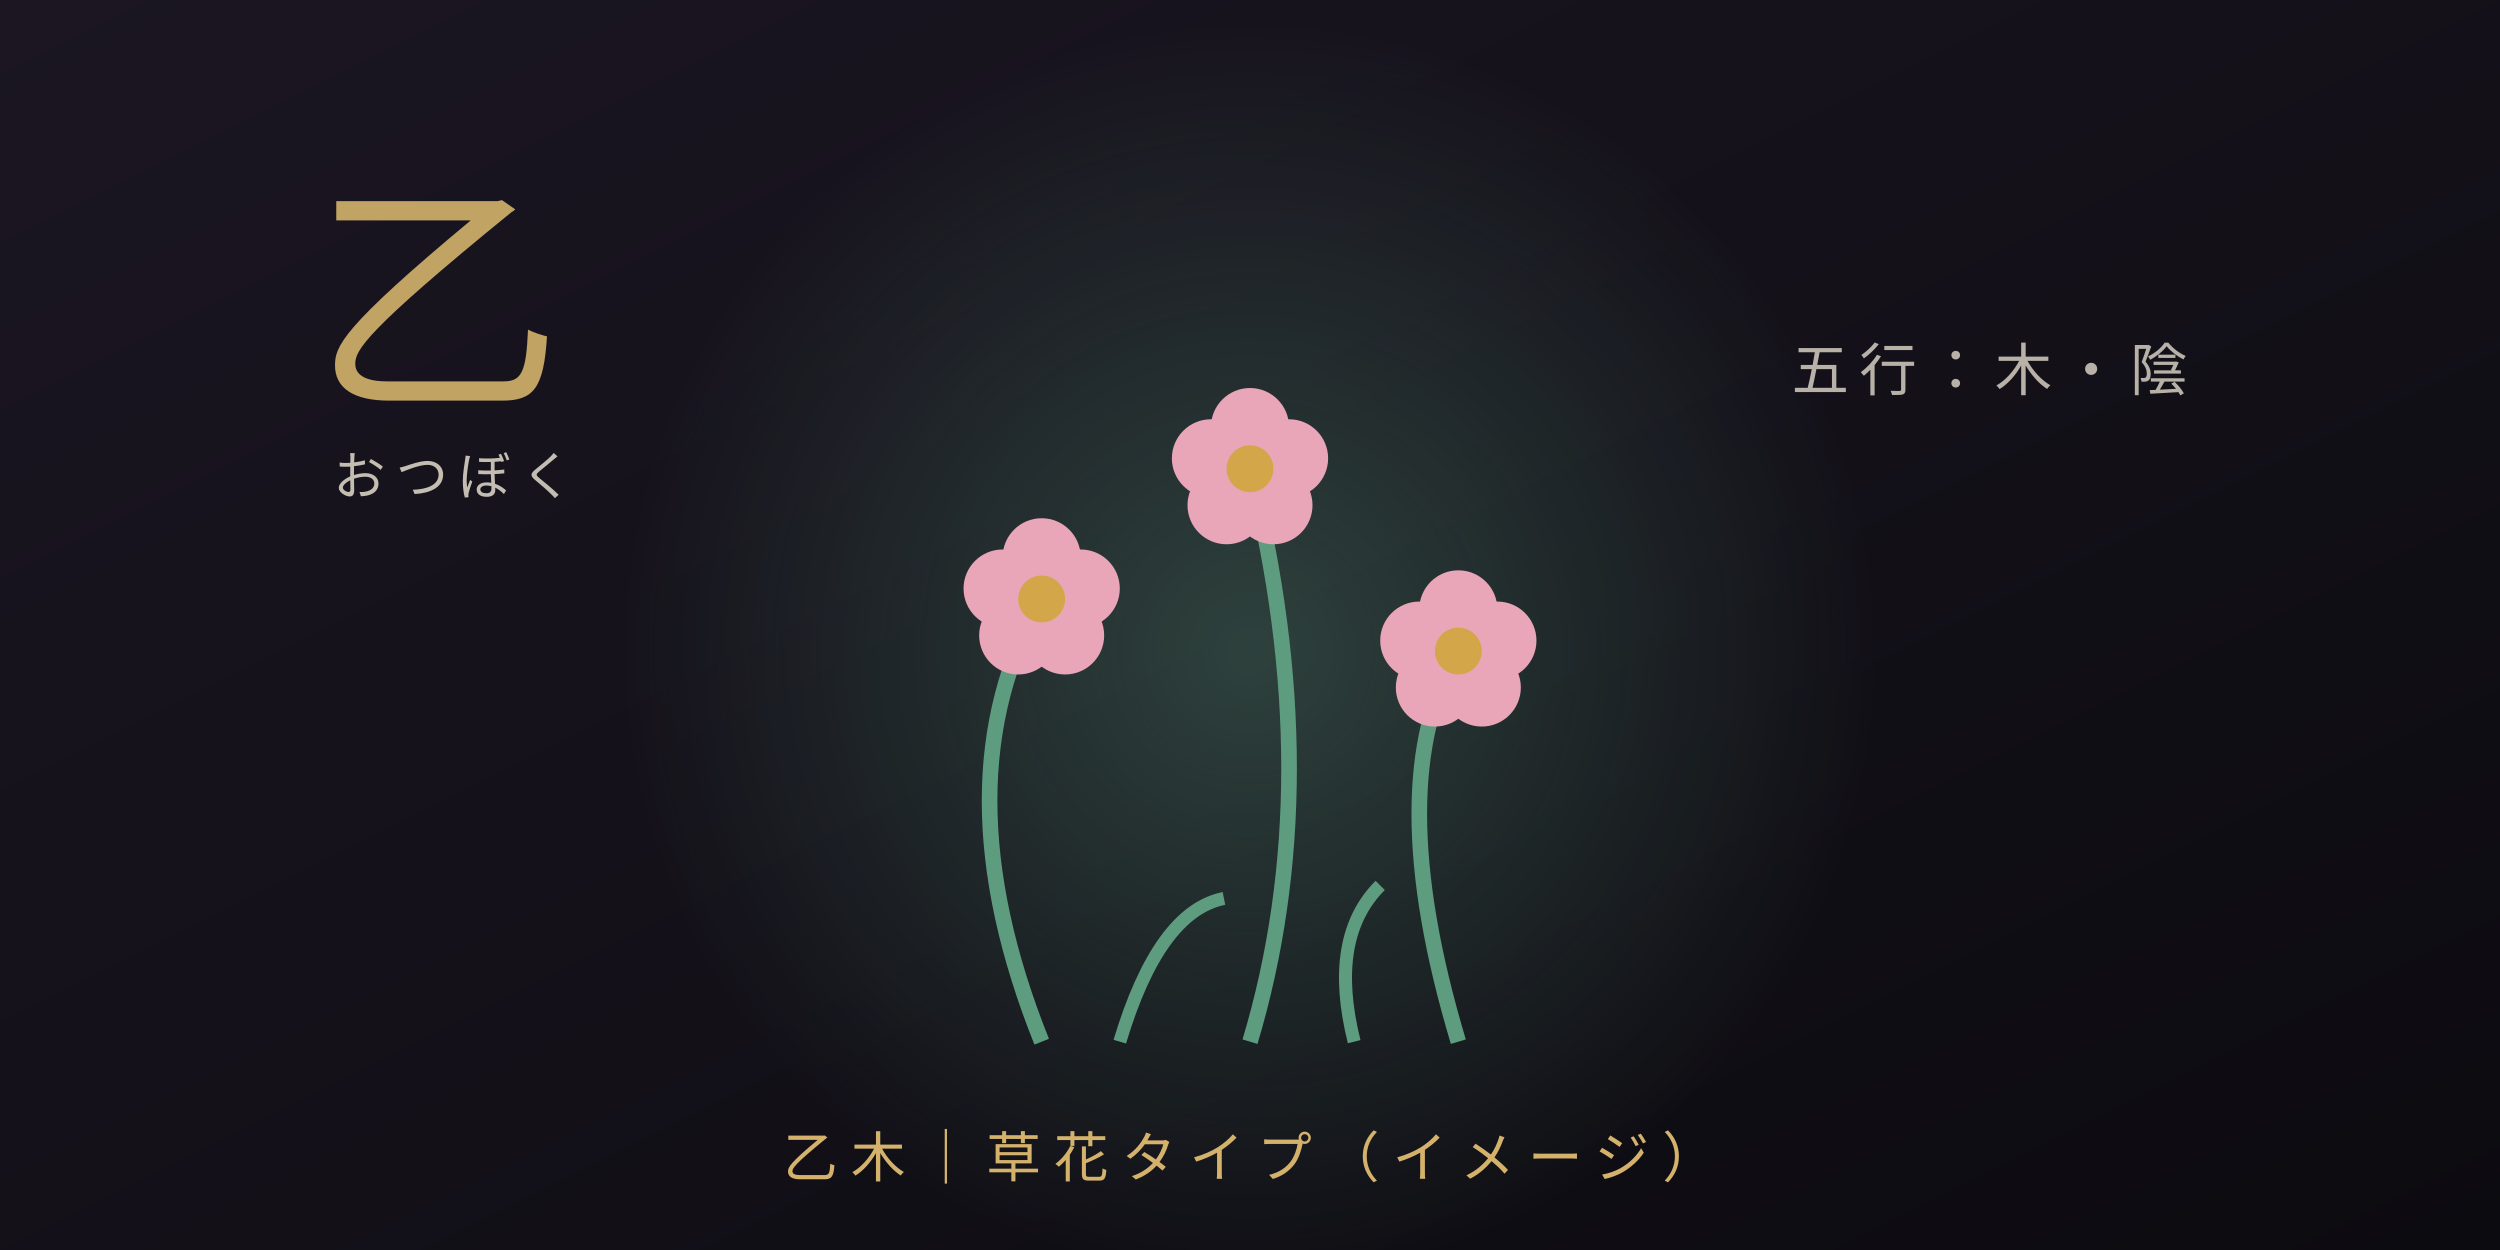
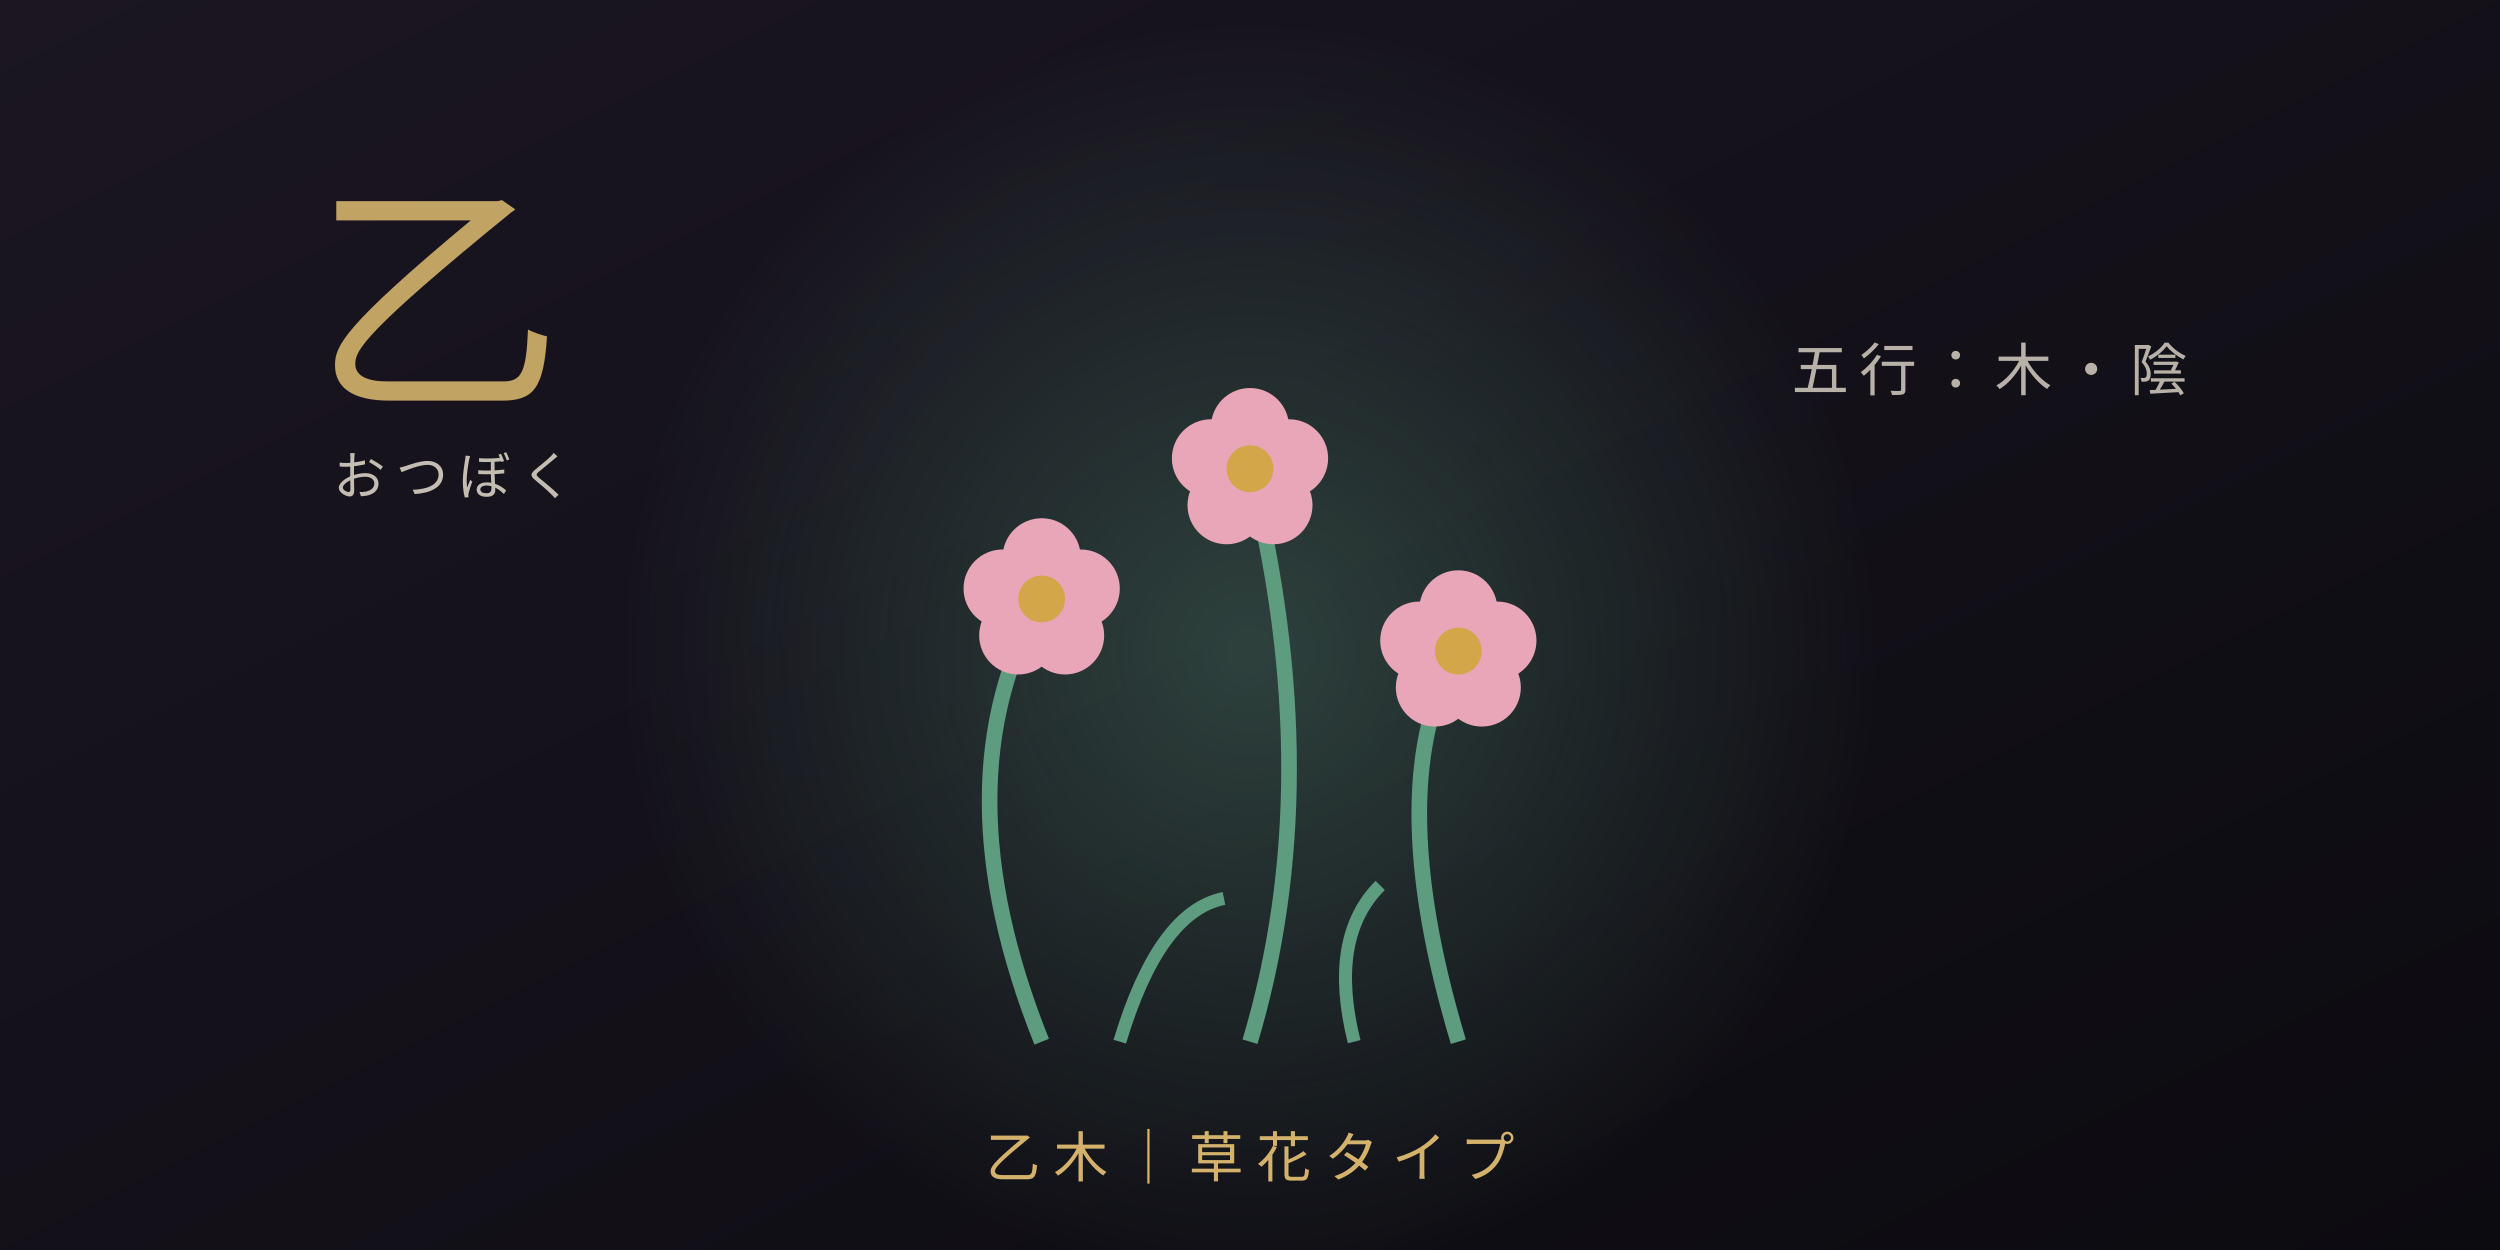
<svg xmlns="http://www.w3.org/2000/svg" viewBox="0 0 960 480" role="img" aria-label="乙木（草花タイプ）のイメージイラスト">
  <defs>
    <linearGradient id="bg" x1="0" y1="0" x2="1" y2="1">
      <stop offset="0" stop-color="#1b1622" />
      <stop offset="1" stop-color="#0c0b10" />
    </linearGradient>
    <radialGradient id="g" cx=".5" cy=".5" r=".5">
      <stop offset="0" stop-color="#5E9C80" stop-opacity=".35" />
      <stop offset="1" stop-color="#5E9C80" stop-opacity="0" />
    </radialGradient>
  </defs>
  <rect width="960" height="480" fill="url(#bg)" />
  <circle cx="480" cy="250" r="240" fill="url(#g)" />
  <g>
    <path d="M400 400 Q360 300 400 230" stroke="#5E9C80" stroke-width="6" fill="none" />
    <g fill="#e9a6b8">
      <circle cx="400" cy="214" r="15" />
      <circle cx="415" cy="226" r="15" />
      <circle cx="409" cy="244" r="15" />
      <circle cx="391" cy="244" r="15" />
      <circle cx="385" cy="226" r="15" />
    </g>
    <circle cx="400" cy="230" r="9" fill="#D3A64A" />
    <path d="M480 400 Q510 300 480 180" stroke="#5E9C80" stroke-width="6" fill="none" />
    <g fill="#e9a6b8">
      <circle cx="480" cy="164" r="15" />
      <circle cx="495" cy="176" r="15" />
      <circle cx="489" cy="194" r="15" />
      <circle cx="471" cy="194" r="15" />
      <circle cx="465" cy="176" r="15" />
    </g>
    <circle cx="480" cy="180" r="9" fill="#D3A64A" />
    <path d="M560 400 Q530 300 560 250" stroke="#5E9C80" stroke-width="6" fill="none" />
    <g fill="#e9a6b8">
      <circle cx="560" cy="234" r="15" />
      <circle cx="575" cy="246" r="15" />
      <circle cx="569" cy="264" r="15" />
      <circle cx="551" cy="264" r="15" />
      <circle cx="545" cy="246" r="15" />
    </g>
    <circle cx="560" cy="250" r="9" fill="#D3A64A" />
    <path d="M430 400 Q445 350 470 345 M520 400 Q510 360 530 340" stroke="#5E9C80" stroke-width="5" fill="none" />
  </g>
  <text x="120" y="150" font-family="serif" font-size="96" fill="#D4B26C" opacity=".9">乙</text>
  <text x="128" y="190" font-family="serif" font-size="20" fill="#EEE7D7" opacity=".8" letter-spacing="4">おつぼく</text>
  <text x="840" y="150" text-anchor="end" font-family="serif" font-size="22" fill="#EEE7D7" opacity=".75" letter-spacing="4">五行：木・陰</text>
-   <text x="480" y="452" text-anchor="middle" font-family="serif" font-size="21" fill="#D4B26C" letter-spacing="5">乙木｜草花タイプ（イメージ）</text>
+   <text x="480" y="452" text-anchor="middle" font-family="serif" font-size="21" fill="#D4B26C" letter-spacing="5">乙木｜草花タイプ</text>
</svg>
